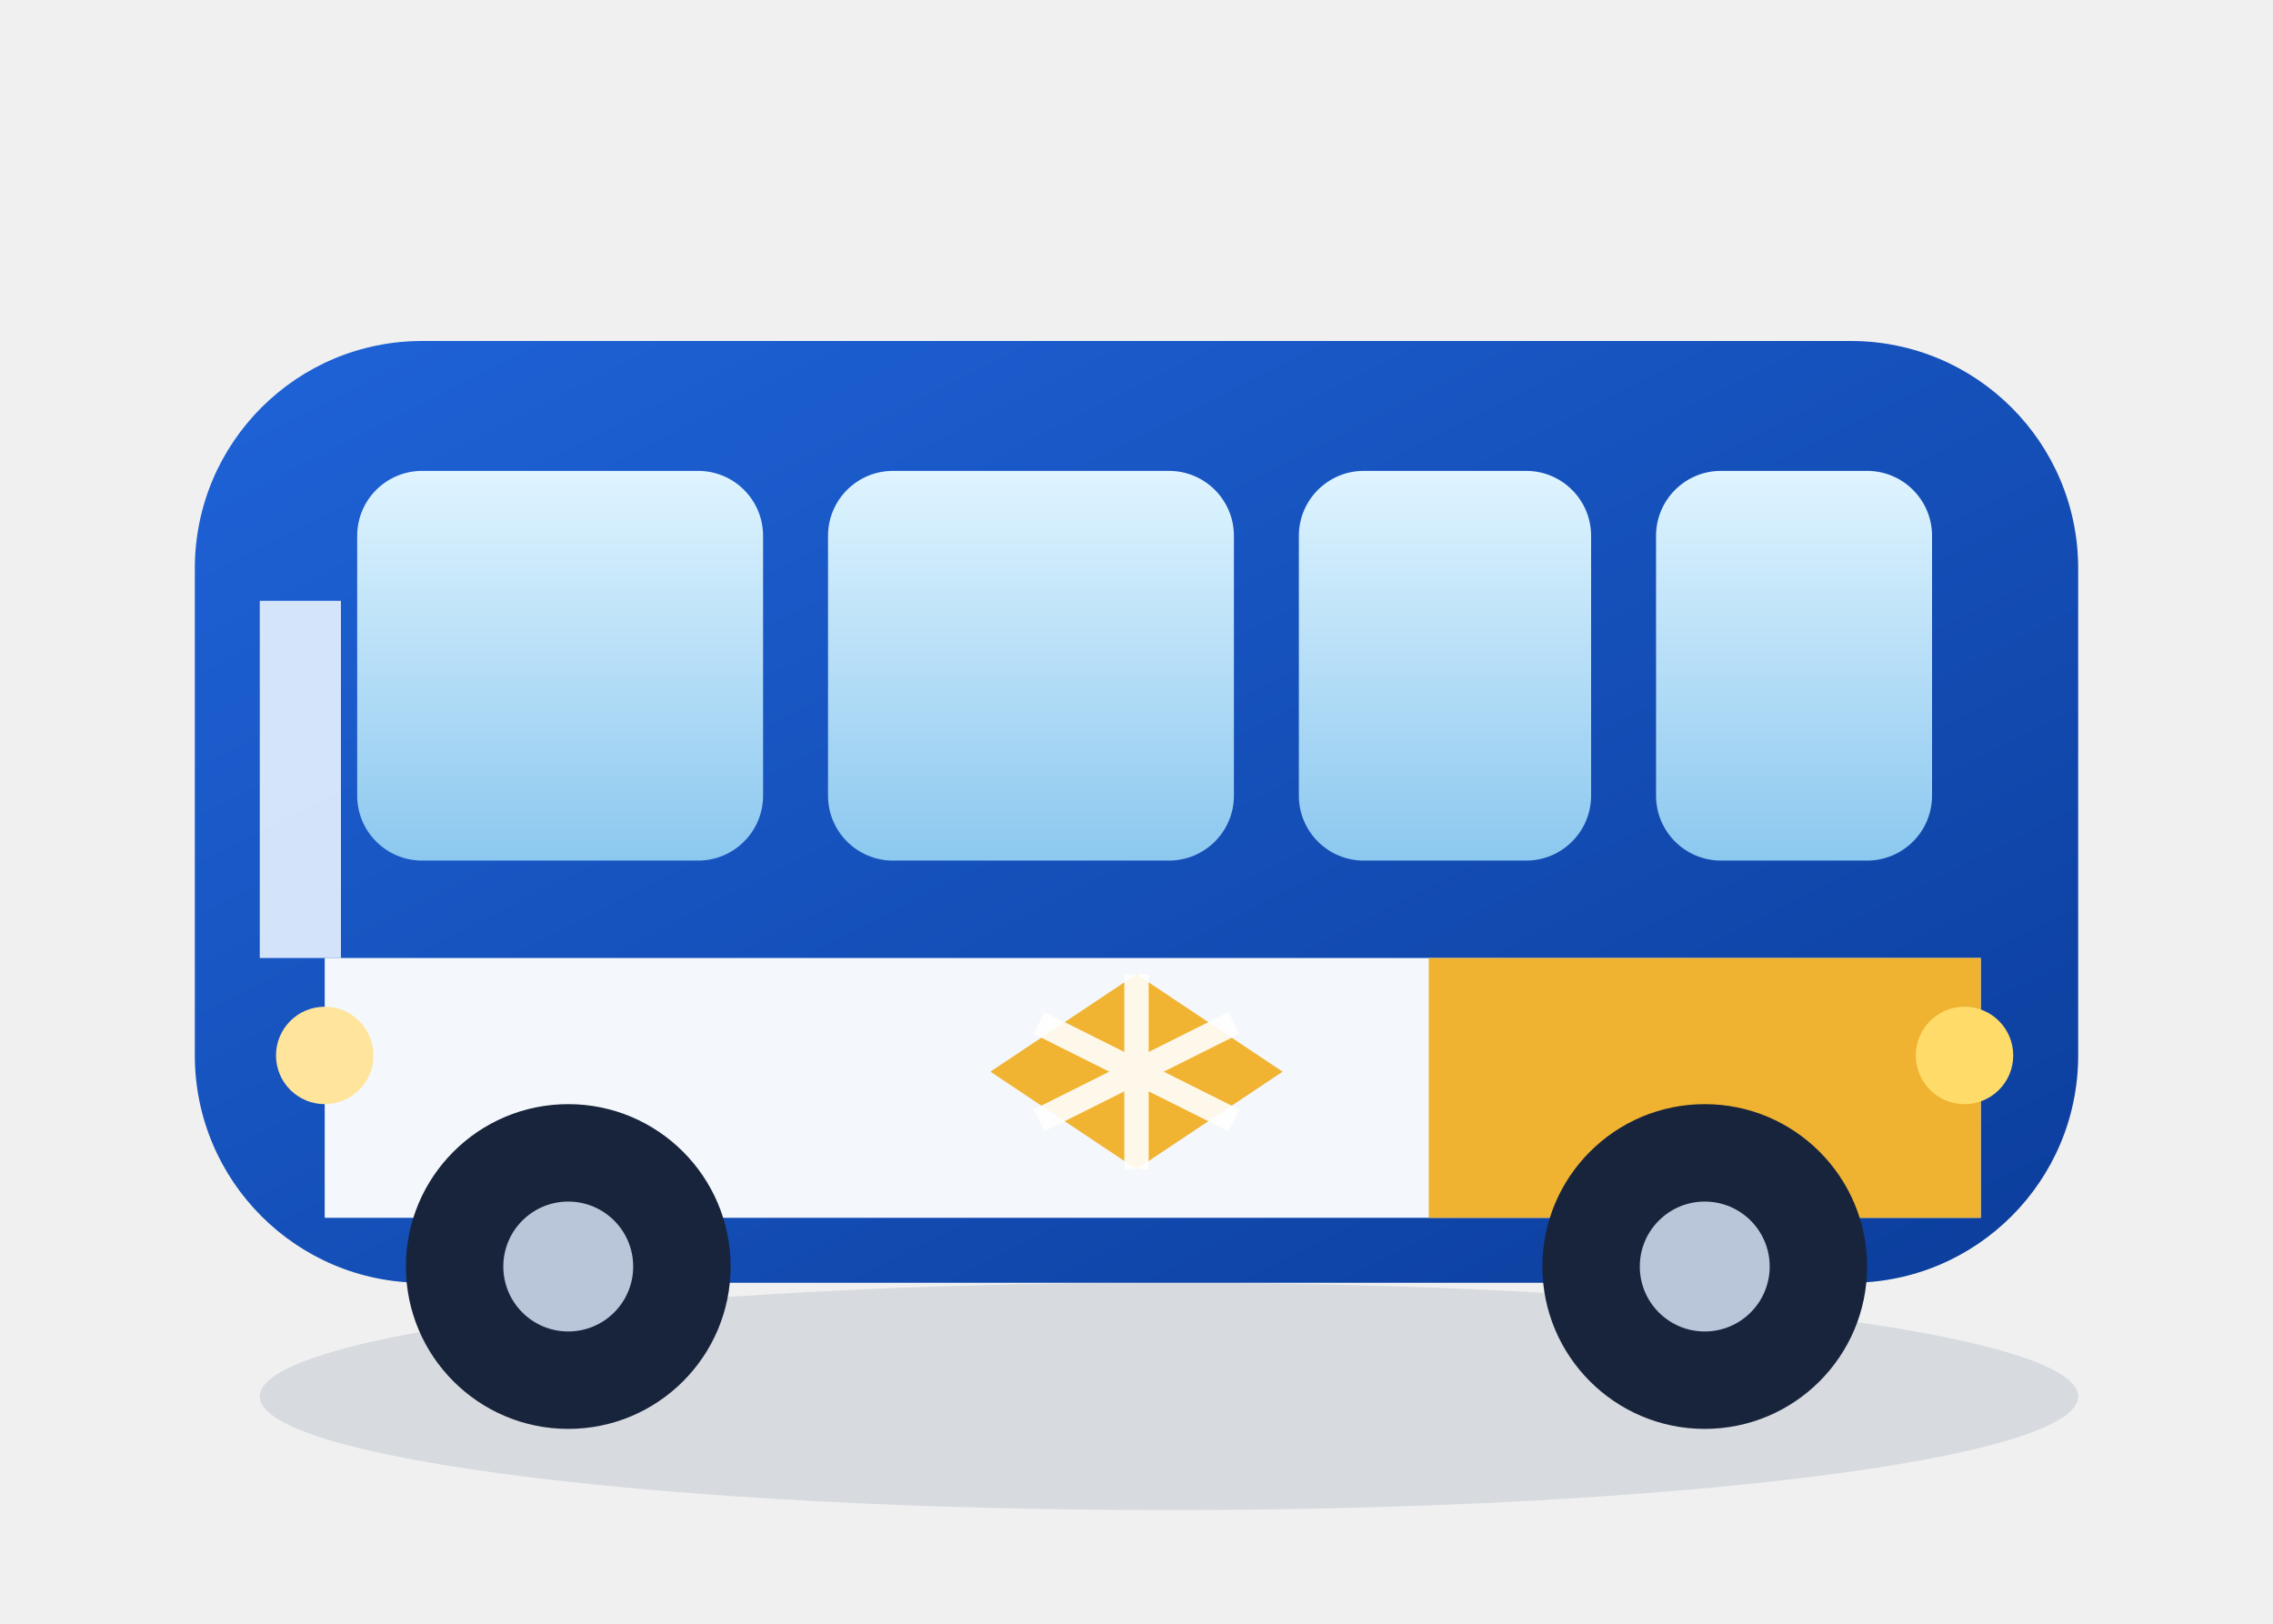
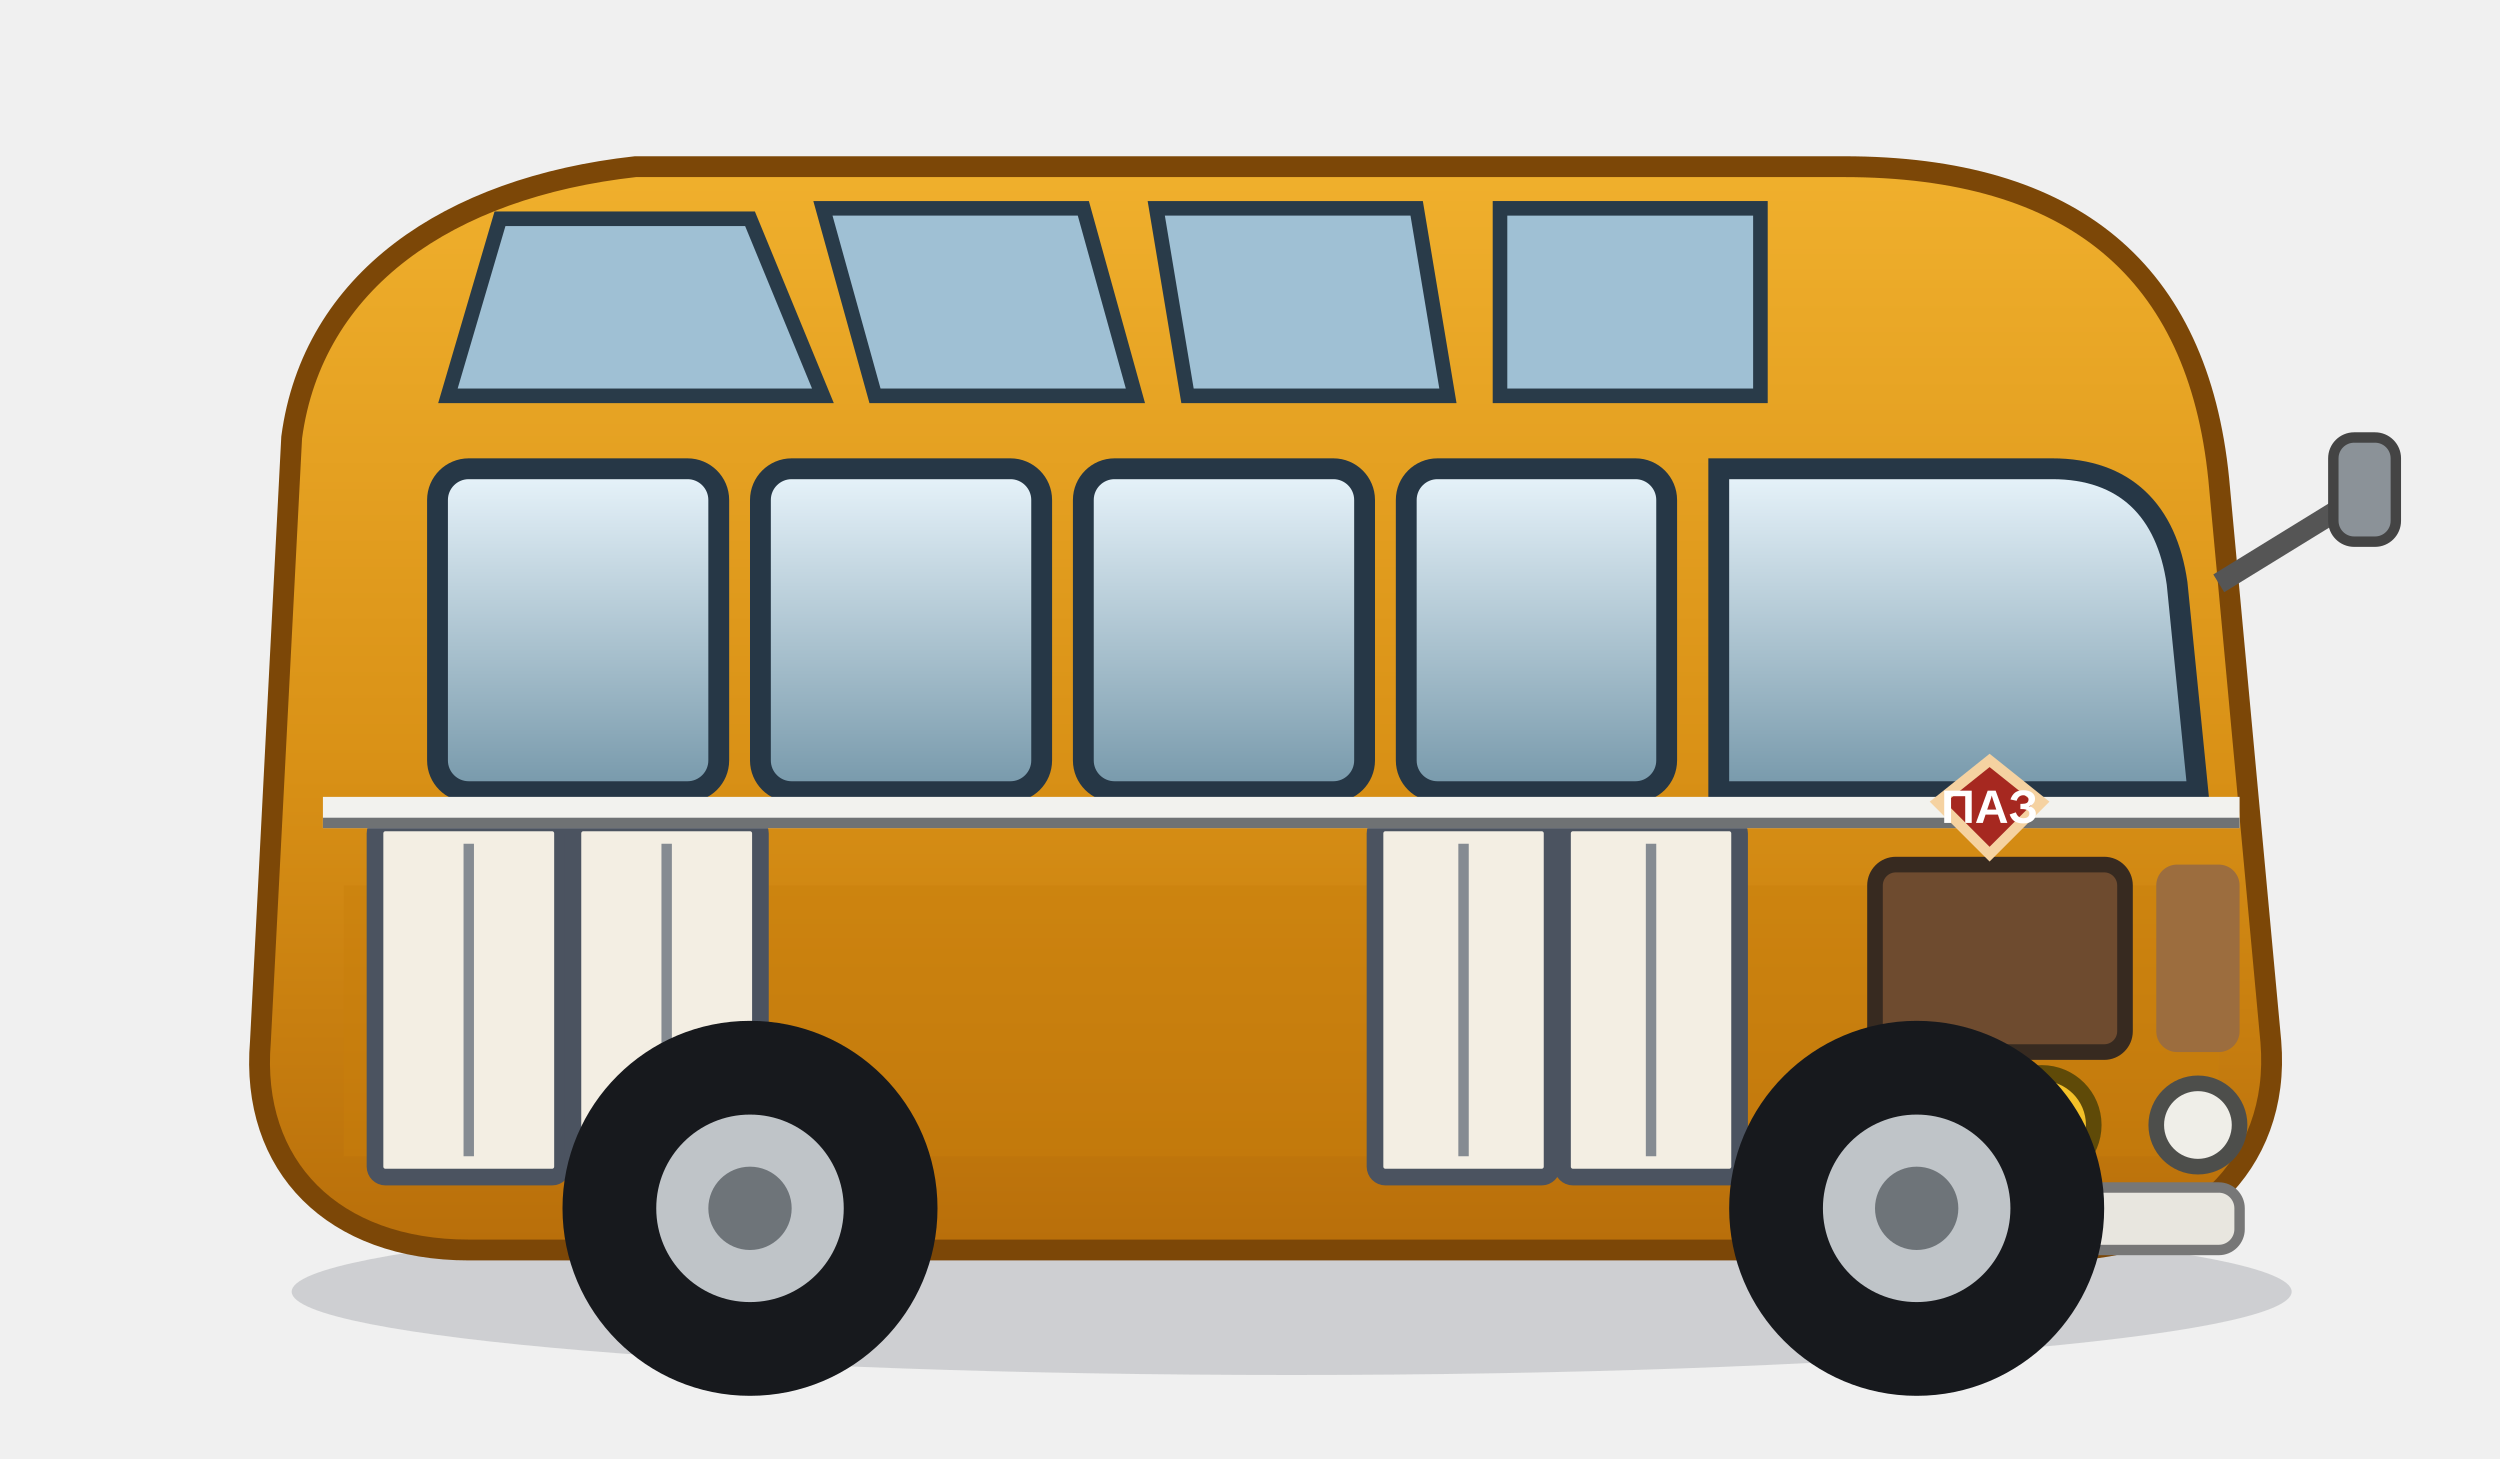
- <svg xmlns="http://www.w3.org/2000/svg" viewBox="0 0 140 100" role="img" aria-label="Автобус">
+ <svg xmlns="http://www.w3.org/2000/svg" viewBox="0 0 240 140" role="img" aria-label="Жёлтый автобус ПАЗ">
  <defs>
-     <linearGradient id="body" x1="0" y1="0" x2="1" y2="1">
-       <stop offset="0" stop-color="#1f63d8" />
-       <stop offset="1" stop-color="#0b3d9b" />
+     <linearGradient id="body" x1="0" y1="0" x2="0" y2="1">
+       <stop offset="0" stop-color="#f0b02d" />
+       <stop offset=".55" stop-color="#d99116" />
+       <stop offset="1" stop-color="#b86e0a" />
    </linearGradient>
    <linearGradient id="glass" x1="0" y1="0" x2="0" y2="1">
-       <stop offset="0" stop-color="#dff4ff" />
-       <stop offset="1" stop-color="#8cc8ef" />
+       <stop offset="0" stop-color="#e8f4fb" />
+       <stop offset="1" stop-color="#7698aa" />
    </linearGradient>
  </defs>
-   <ellipse cx="72" cy="86" rx="56" ry="7" fill="#17345d" opacity=".12" />
-   <rect x="12" y="21" width="116" height="58" rx="14" fill="url(#body)" />
-   <path d="M20 59h102v16H20z" fill="#f4f7fb" />
-   <path d="M88 59h34v16H88z" fill="#efb331" />
-   <rect x="22" y="29" width="25" height="24" rx="4" fill="url(#glass)" />
-   <rect x="51" y="29" width="25" height="24" rx="4" fill="url(#glass)" />
-   <rect x="80" y="29" width="18" height="24" rx="4" fill="url(#glass)" />
-   <rect x="102" y="29" width="17" height="24" rx="4" fill="url(#glass)" />
-   <path d="M16 37h5v22h-5z" fill="#e8f3ff" opacity=".9" />
-   <circle cx="35" cy="78" r="10" fill="#18243b" />
-   <circle cx="35" cy="78" r="4" fill="#b9c5d8" />
-   <circle cx="105" cy="78" r="10" fill="#18243b" />
-   <circle cx="105" cy="78" r="4" fill="#b9c5d8" />
-   <circle cx="20" cy="65" r="3" fill="#ffe59b" />
-   <circle cx="121" cy="65" r="3" fill="#ffdc6a" />
-   <path d="M61 66l9-6 9 6-9 6z" fill="#f0b332" />
-   <path d="M70 60v12M64 63l12 6M76 63l-12 6" stroke="#fff" stroke-width="1.5" opacity=".9" />
+   <ellipse cx="124" cy="124" rx="96" ry="8" fill="#1a2230" opacity=".16" />
+   <path d="M28 42c2-15 15-24 33-26h116c22 0 34 10 36 30l5 54c1 12-8 20-20 20H45c-13 0-21-8-20-20z" fill="url(#body)" stroke="#7c4707" stroke-width="2" />
+   <path d="M33 85h180v26H33z" fill="#c87e0c" opacity=".45" />
+   <g fill="#9fc0d4" stroke="#293b49" stroke-width="1.4">
+     <path d="M48 21h24l7 17H43z" />
+     <path d="M79 20h25l5 18H84z" />
+     <path d="M111 20h25l3 18h-25z" />
+     <path d="M144 20h25v18h-25z" />
+   </g>
+   <g fill="url(#glass)" stroke="#263746" stroke-width="2">
+     <rect x="42" y="45" width="27" height="31" rx="3" />
+     <rect x="73" y="45" width="27" height="31" rx="3" />
+     <rect x="104" y="45" width="27" height="31" rx="3" />
+     <rect x="135" y="45" width="25" height="31" rx="3" />
+     <path d="M165 45h32c7 0 11 4 12 11l2 20h-46z" />
+   </g>
+   <g fill="#f3eee3" stroke="#4b5360" stroke-width="1.6">
+     <rect x="36" y="79" width="18" height="34" rx="1" />
+     <rect x="55" y="79" width="18" height="34" rx="1" />
+     <rect x="132" y="79" width="17" height="34" rx="1" />
+     <rect x="150" y="79" width="17" height="34" rx="1" />
+   </g>
+   <g stroke="#858b92" stroke-width="1">
+     <path d="M45 81v30M64 81v30M140.5 81v30M158.5 81v30" />
+   </g>
+   <rect x="180" y="83" width="24" height="18" rx="2" fill="#6e4b2f" stroke="#372a20" stroke-width="1.5" />
+   <rect x="207" y="83" width="8" height="18" rx="2" fill="#9c6d3e" />
+   <circle cx="182" cy="108" r="5" fill="#f6f0d7" stroke="#4a4a45" stroke-width="1.5" />
+   <circle cx="196" cy="108" r="5" fill="#f4c128" stroke="#5f4a08" stroke-width="1.5" />
+   <circle cx="211" cy="108" r="4" fill="#efeee8" stroke="#4d4e4b" stroke-width="1.5" />
+   <rect x="175" y="114" width="40" height="6" rx="2" fill="#e8e6df" stroke="#777" />
+   <path d="M31 78h184" stroke="#f2f2ee" stroke-width="3" />
+   <path d="M31 79h184" stroke="#6f7274" stroke-width="1" />
+   <g>
+     <circle cx="72" cy="116" r="18" fill="#17191d" />
+     <circle cx="72" cy="116" r="9" fill="#bfc4c8" />
+     <circle cx="72" cy="116" r="4" fill="#6e7479" />
+     <circle cx="184" cy="116" r="18" fill="#17191d" />
+     <circle cx="184" cy="116" r="9" fill="#bfc4c8" />
+     <circle cx="184" cy="116" r="4" fill="#6e7479" />
+   </g>
+   <path d="M213 56l13-8" stroke="#555" stroke-width="2" />
+   <rect x="224" y="42" width="6" height="10" rx="2" fill="#8b9298" stroke="#444" />
+   <path d="M191 73l5 4-5 5-5-5z" fill="#a62820" stroke="#f5d2a1" stroke-width="1" />
+   <text x="191" y="79" text-anchor="middle" font-size="4.5" font-family="Arial,sans-serif" font-weight="700" fill="#fff">ПАЗ</text>
</svg>
